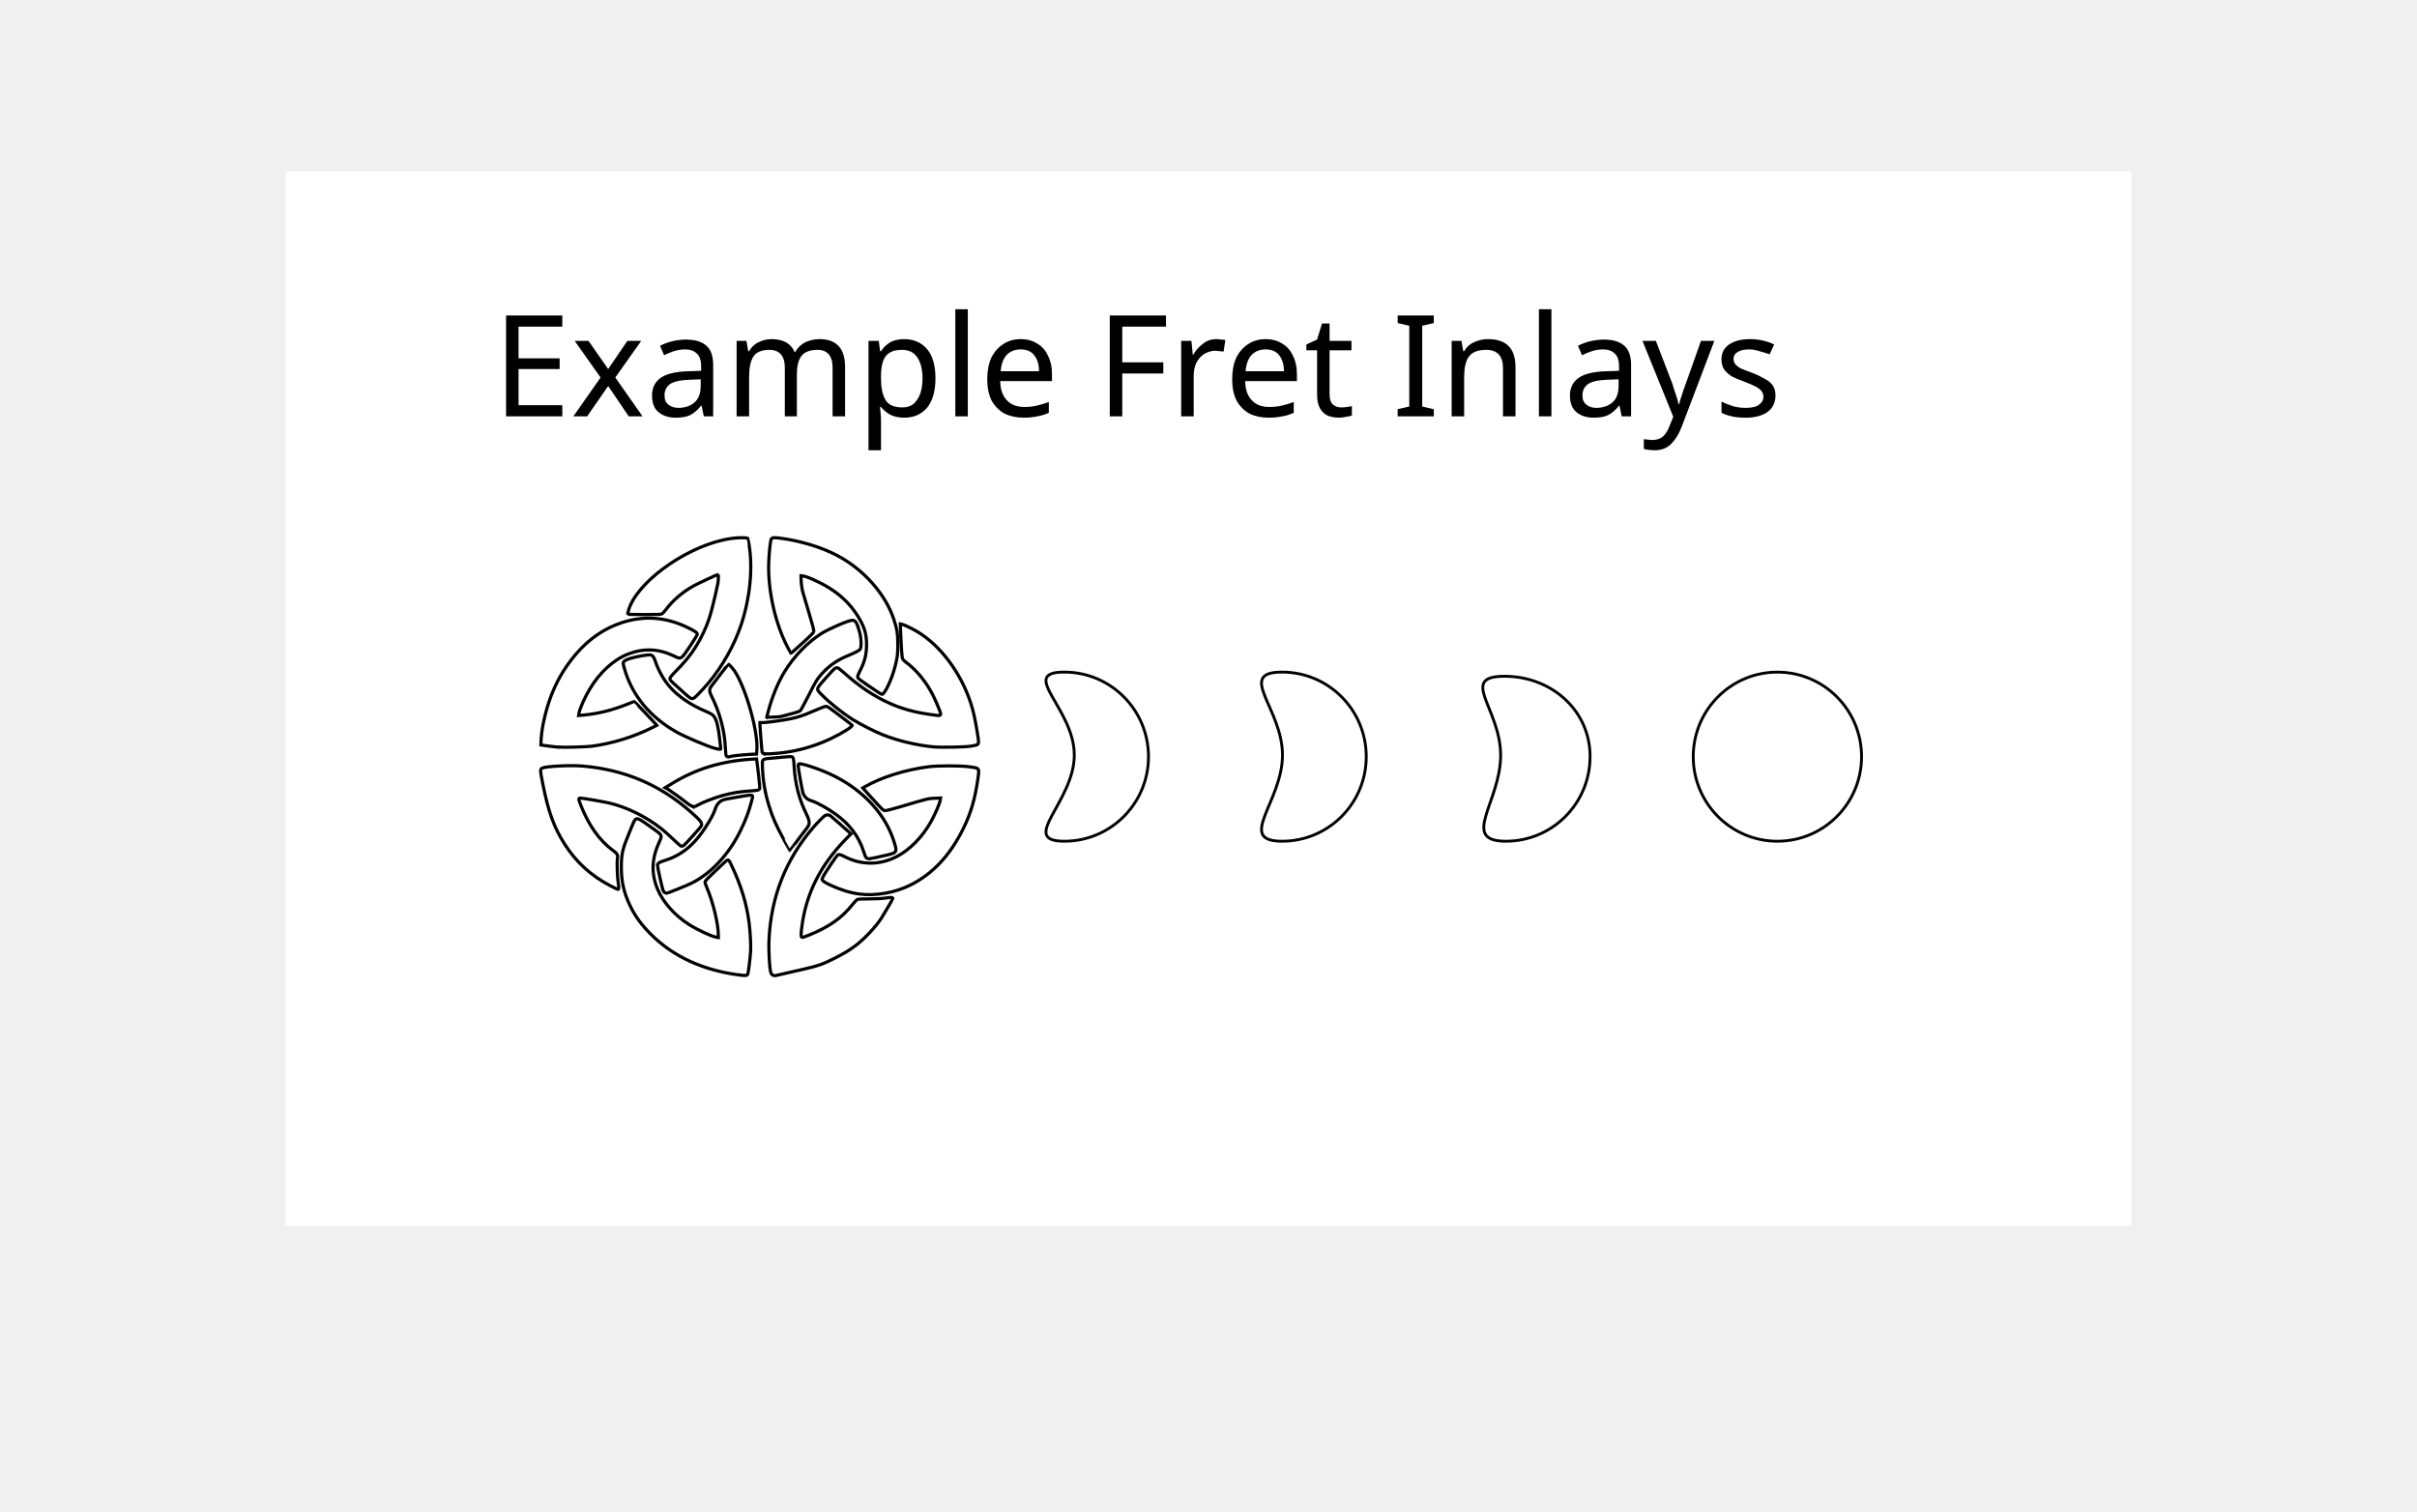
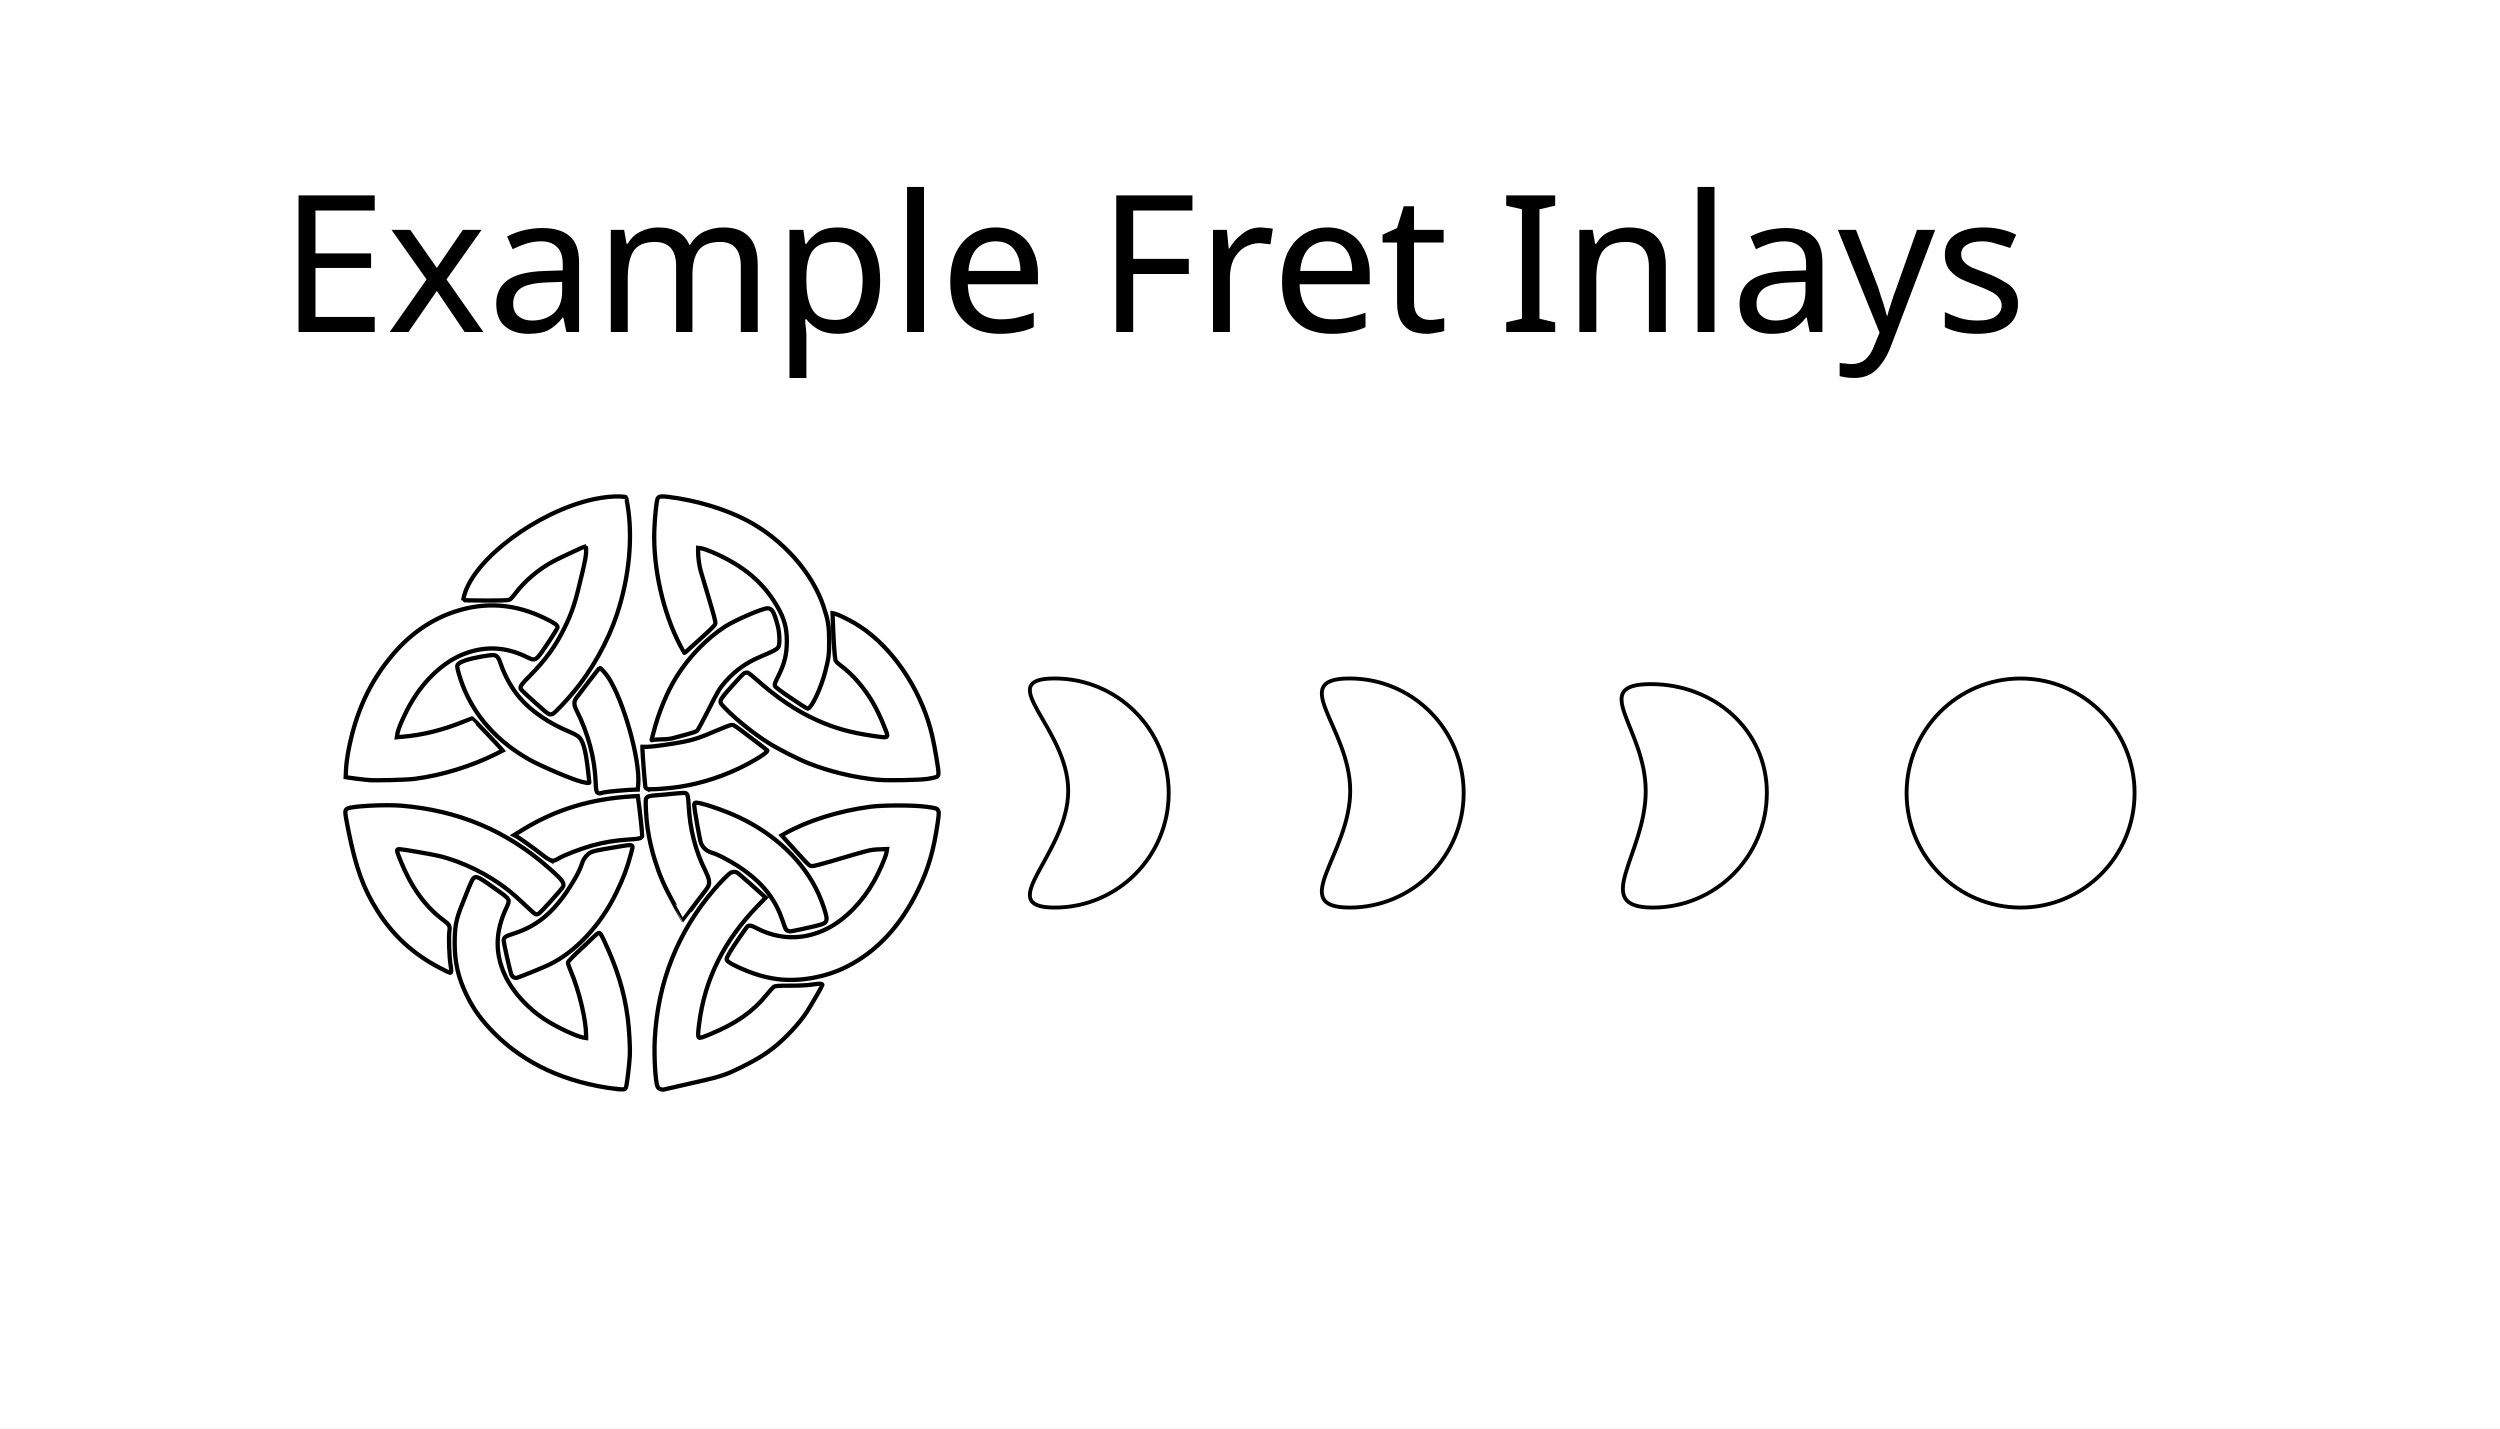
- <svg xmlns="http://www.w3.org/2000/svg" width="84.61mm" height="52.91mm" viewBox="0 0 84.61 52.91" version="1.1" id="svg8">
+ <svg xmlns="http://www.w3.org/2000/svg" width="64.61mm" height="36.915mm" viewBox="0 0 64.61 36.915" version="1.1" id="svg8">
  <defs id="defs2" />
-   <g id="layer1" transform="translate(8.074991,9.1416)">
+   <g id="layer1" transform="translate(-1.925008,3.147281)">
    <rect style="opacity:1;fill:#ffffff;fill-opacity:1;stroke:none;stroke-width:0.1;stroke-linecap:round;stroke-linejoin:bevel;stroke-miterlimit:4;stroke-dasharray:none;stroke-dashoffset:0;stroke-opacity:1;paint-order:stroke fill markers" id="rect817" width="64.61" height="36.915" x="1.925" y="-3.147" />
    <path id="f12_" style="fill:none;stroke:#000000;stroke-width:0.111;stroke-miterlimit:4;stroke-dasharray:none" d="m 22.368,14.895 c -0.297,-0.202 -0.405,-0.284 -0.416,-0.317 -0.014,-0.039 -0.001,-0.075 0.087,-0.251 0.163,-0.327 0.221,-0.565 0.221,-0.913 1.89e-4,-0.328 -0.068,-0.578 -0.237,-0.871 -0.366,-0.636 -0.877,-1.068 -1.674,-1.415 -0.117,-0.051 -0.25,-0.097 -0.297,-0.104 l -0.085,-0.011 1.26e-4,0.098 c 1.91e-4,0.154 0.029,0.363 0.067,0.496 0.019,0.067 0.115,0.388 0.212,0.713 0.132,0.443 0.174,0.605 0.166,0.645 -0.008,0.044 -0.072,0.111 -0.332,0.347 -0.436,0.397 -0.464,0.422 -0.472,0.414 -0.004,-0.003 -0.052,-0.093 -0.107,-0.199 -0.438,-0.835 -0.701,-2.008 -0.666,-2.97 0.013,-0.357 0.058,-0.777 0.088,-0.824 0.034,-0.053 0.091,-0.062 0.267,-0.04 0.723,0.089 1.467,0.311 2.031,0.606 0.927,0.485 1.696,1.348 1.99,2.232 0.115,0.346 0.141,0.505 0.142,0.879 0.002,0.358 -0.01,0.45 -0.1,0.799 -0.116,0.447 -0.359,0.958 -0.457,0.958 -0.016,0 -0.209,-0.122 -0.429,-0.272 z m -6.421,0.286 C 15.574,14.853 15.382,14.672 15.379,14.649 c -0.007,-0.07 0.021,-0.109 0.243,-0.334 0.406,-0.413 0.654,-0.755 0.881,-1.214 0.211,-0.427 0.291,-0.671 0.469,-1.437 0.078,-0.335 0.101,-0.462 0.101,-0.565 0,-0.073 -0.004,-0.132 -0.009,-0.132 -0.023,0 -0.718,0.325 -0.845,0.395 -0.4,0.22 -0.74,0.512 -0.99,0.847 -0.047,0.064 -0.107,0.127 -0.132,0.14 -0.037,0.019 -0.156,0.024 -0.624,0.024 -0.318,0 -0.578,-0.006 -0.578,-0.013 0,-0.008 0.011,-0.057 0.025,-0.11 0.247,-0.947 1.887,-2.172 3.338,-2.493 0.249,-0.055 0.525,-0.084 0.7,-0.073 0.076,0.004 0.142,0.012 0.146,0.016 0.004,0.003 0.022,0.097 0.04,0.207 0.141,0.85 0.041,1.872 -0.276,2.827 -0.232,0.699 -0.653,1.451 -1.132,2.02 -0.185,0.22 -0.451,0.5 -0.506,0.534 -0.085,0.052 -0.115,0.04 -0.281,-0.105 z m 2.821,0.779 c 0.005,-0.017 0.024,-0.092 0.043,-0.165 0.13,-0.518 0.353,-1.06 0.6,-1.456 0.321,-0.515 0.783,-0.991 1.258,-1.296 0.263,-0.168 0.962,-0.47 1.09,-0.47 0.117,0 0.169,0.088 0.262,0.435 0.055,0.206 0.063,0.502 0.017,0.574 -0.035,0.053 -0.132,0.104 -0.467,0.245 -0.362,0.153 -0.645,0.355 -0.902,0.647 -0.146,0.165 -0.188,0.235 -0.45,0.755 -0.131,0.259 -0.255,0.487 -0.276,0.507 -0.023,0.022 -0.111,0.054 -0.228,0.085 -0.105,0.027 -0.259,0.069 -0.341,0.093 -0.119,0.034 -0.194,0.044 -0.36,0.047 -0.115,0.002 -0.219,0.01 -0.232,0.018 -0.017,0.01 -0.02,0.006 -0.013,-0.017 z m 5.843,1.047 c -0.605,-0.061 -1.236,-0.211 -1.774,-0.422 -0.286,-0.112 -0.802,-0.374 -1.057,-0.536 -0.38,-0.241 -0.811,-0.585 -1.101,-0.88 -0.193,-0.196 -0.199,-0.174 0.149,-0.57 0.155,-0.177 0.304,-0.333 0.331,-0.347 0.027,-0.014 0.067,-0.021 0.089,-0.015 0.022,0.006 0.121,0.083 0.22,0.171 0.53,0.475 1.04,0.818 1.572,1.058 0.451,0.204 0.864,0.32 1.428,0.402 0.453,0.066 0.437,0.079 0.308,-0.242 -0.191,-0.478 -0.377,-0.797 -0.659,-1.133 -0.138,-0.165 -0.318,-0.334 -0.49,-0.461 -0.062,-0.046 -0.099,-0.087 -0.111,-0.124 -0.019,-0.06 -0.045,-0.437 -0.063,-0.907 l -0.011,-0.3 0.052,0.01 c 0.074,0.015 0.343,0.143 0.528,0.252 0.816,0.48 1.538,1.442 1.885,2.508 0.088,0.272 0.145,0.523 0.217,0.953 0.074,0.446 0.074,0.478 -0.01,0.513 -0.026,0.011 -0.126,0.031 -0.223,0.046 -0.207,0.031 -1.045,0.046 -1.28,0.022 z m -13.161,0.007 c -0.109,-0.01 -0.467,-0.055 -0.534,-0.067 l -0.057,-0.01 0.009,-0.203 c 0.005,-0.111 0.029,-0.308 0.053,-0.437 0.195,-1.041 0.562,-1.836 1.179,-2.555 0.445,-0.518 0.985,-0.887 1.585,-1.084 0.793,-0.26 1.554,-0.202 2.327,0.176 0.246,0.12 0.323,0.175 0.323,0.231 0,0.02 -0.098,0.182 -0.217,0.359 -0.366,0.544 -0.336,0.525 -0.611,0.394 -0.53,-0.252 -1.05,-0.273 -1.59,-0.065 -0.508,0.196 -0.999,0.643 -1.35,1.232 -0.176,0.295 -0.352,0.693 -0.375,0.846 l -0.011,0.075 0.14,-0.012 c 0.521,-0.043 1.047,-0.173 1.588,-0.393 0.115,-0.047 0.213,-0.085 0.219,-0.085 0.01,-2.2e-5 0.706,0.734 0.757,0.797 l 0.03,0.038 -0.15,0.076 c -0.655,0.329 -1.409,0.561 -2.127,0.655 -0.201,0.026 -1.009,0.047 -1.188,0.03 z m 5.509,0.044 c -0.21,-0.047 -1.053,-0.404 -1.35,-0.572 -0.828,-0.466 -1.416,-1.12 -1.724,-1.917 -0.072,-0.188 -0.143,-0.428 -0.143,-0.488 0,-0.068 0.058,-0.11 0.23,-0.168 0.179,-0.06 0.661,-0.146 0.725,-0.129 0.08,0.02 0.115,0.067 0.167,0.221 0.111,0.329 0.292,0.649 0.506,0.895 0.293,0.338 0.749,0.648 1.265,0.862 0.086,0.036 0.185,0.086 0.222,0.113 0.132,0.096 0.199,0.321 0.265,0.891 0.018,0.156 0.033,0.294 0.033,0.305 0,0.027 -0.028,0.025 -0.197,-0.013 z m 1.692,0.185 c -0.02,-0.009 -0.04,-0.029 -0.046,-0.046 -0.01,-0.033 -0.077,-0.878 -0.077,-0.98 l -1.27e-4,-0.063 h 0.122 c 0.127,0 0.69,-0.079 0.966,-0.136 0.252,-0.052 0.418,-0.108 0.794,-0.27 0.193,-0.083 0.378,-0.155 0.411,-0.159 0.055,-0.008 0.078,0.006 0.268,0.147 0.233,0.174 0.632,0.479 0.665,0.509 0.042,0.039 -0.345,0.283 -0.756,0.477 -0.545,0.257 -1.14,0.428 -1.717,0.492 -0.308,0.034 -0.587,0.046 -0.63,0.028 z m -1.291,0.086 c -0.026,-0.026 -0.032,-0.07 -0.042,-0.28 -0.027,-0.624 -0.195,-1.247 -0.499,-1.851 -0.064,-0.127 -0.065,-0.221 -0.002,-0.303 0.025,-0.033 0.17,-0.223 0.32,-0.421 0.151,-0.198 0.28,-0.361 0.287,-0.361 0.024,0 0.152,0.14 0.218,0.24 0.401,0.605 0.832,2.146 0.777,2.776 l -0.011,0.13 -0.061,6.01e-4 c -0.189,0.002 -0.744,0.052 -0.822,0.074 -0.117,0.033 -0.127,0.033 -0.165,-0.004 z m -1.242,1.741 c -0.032,-0.016 -0.111,-0.071 -0.175,-0.123 -0.181,-0.144 -0.6,-0.444 -0.67,-0.48 l -0.063,-0.032 0.224,-0.138 c 0.847,-0.521 1.754,-0.798 2.821,-0.862 l 0.153,-0.009 0.009,0.062 c 0.041,0.277 0.112,0.934 0.104,0.967 -0.016,0.063 -0.06,0.076 -0.319,0.092 -0.37,0.023 -0.66,0.071 -0.979,0.159 -0.294,0.082 -0.716,0.245 -0.861,0.332 -0.112,0.068 -0.16,0.074 -0.245,0.03 z m 3.259,1.205 c -0.299,-0.552 -0.392,-0.763 -0.532,-1.208 -0.081,-0.258 -0.142,-0.527 -0.184,-0.812 -0.036,-0.24 -0.06,-0.68 -0.042,-0.752 0.016,-0.063 0.085,-0.087 0.286,-0.099 0.092,-0.006 0.284,-0.023 0.427,-0.039 0.143,-0.016 0.279,-0.023 0.304,-0.017 0.06,0.015 0.075,0.072 0.088,0.329 0.03,0.599 0.176,1.171 0.427,1.672 0.099,0.197 0.121,0.307 0.081,0.403 -0.013,0.032 -0.079,0.126 -0.146,0.209 -0.067,0.083 -0.208,0.269 -0.313,0.414 -0.105,0.145 -0.193,0.263 -0.195,0.263 -0.002,-1.12e-4 -0.092,-0.164 -0.201,-0.364 z m 2.905,0.632 c -0.047,-0.019 -0.058,-0.041 -0.131,-0.26 -0.174,-0.519 -0.474,-0.919 -0.961,-1.278 -0.259,-0.192 -0.678,-0.425 -0.855,-0.475 -0.137,-0.04 -0.225,-0.112 -0.29,-0.24 -0.028,-0.054 -0.178,-0.891 -0.178,-0.991 0,-0.033 0.01,-0.057 0.026,-0.063 0.082,-0.031 0.728,0.183 1.14,0.379 0.946,0.45 1.675,1.153 2.048,1.978 0.101,0.224 0.202,0.528 0.205,0.622 0.005,0.118 -0.035,0.146 -0.301,0.21 -0.236,0.057 -0.618,0.137 -0.648,0.135 -0.01,-5.79e-4 -0.035,-0.008 -0.055,-0.016 z m -8.991,0.96 c -0.682,-0.355 -1.206,-0.835 -1.609,-1.472 -0.37,-0.585 -0.564,-1.123 -0.759,-2.11 -0.093,-0.472 -0.094,-0.496 -0.014,-0.538 0.117,-0.062 0.973,-0.106 1.387,-0.072 1.475,0.122 2.717,0.645 3.807,1.604 0.341,0.3 0.404,0.379 0.379,0.479 -0.012,0.049 -0.579,0.678 -0.638,0.71 -0.024,0.013 -0.059,0.017 -0.079,0.011 -0.02,-0.007 -0.142,-0.114 -0.272,-0.239 -0.13,-0.125 -0.317,-0.292 -0.415,-0.37 -0.524,-0.415 -1.199,-0.75 -1.81,-0.896 -0.183,-0.044 -0.943,-0.175 -1.012,-0.175 -0.093,5.68e-4 -0.093,0.013 0.016,0.286 0.272,0.683 0.646,1.203 1.11,1.545 0.157,0.116 0.179,0.157 0.157,0.291 -0.022,0.131 -0.004,0.664 0.029,0.855 0.027,0.158 0.023,0.22 -0.013,0.219 -0.011,-2.56e-4 -0.129,-0.057 -0.262,-0.127 z m 1.911,0.244 c -0.021,-0.009 -0.05,-0.042 -0.063,-0.075 -0.031,-0.074 -0.194,-0.8 -0.196,-0.873 -0.002,-0.083 0.042,-0.115 0.253,-0.181 0.648,-0.204 1.1,-0.6 1.553,-1.363 0.125,-0.211 0.161,-0.286 0.233,-0.492 0.034,-0.096 0.123,-0.201 0.207,-0.243 0.078,-0.039 0.149,-0.054 0.635,-0.136 0.503,-0.084 0.477,-0.094 0.412,0.154 -0.1,0.38 -0.197,0.638 -0.385,1.027 -0.406,0.839 -1.052,1.528 -1.74,1.858 -0.177,0.085 -0.819,0.343 -0.849,0.342 -0.011,-5.67e-4 -0.038,-0.008 -0.059,-0.016 z m 6.79,0.043 c -0.319,-0.044 -0.647,-0.146 -1.002,-0.312 -0.211,-0.099 -0.286,-0.152 -0.286,-0.205 0,-0.021 0.041,-0.106 0.09,-0.187 0.092,-0.152 0.393,-0.594 0.441,-0.647 0.04,-0.044 0.105,-0.036 0.229,0.03 0.598,0.317 1.245,0.322 1.847,0.015 0.461,-0.236 0.905,-0.688 1.204,-1.225 0.144,-0.26 0.302,-0.624 0.321,-0.742 l 0.014,-0.086 -0.211,0.009 c -0.23,0.01 -0.21,0.004 -1.247,0.312 -0.223,0.066 -0.431,0.119 -0.471,0.119 -0.07,0 -0.076,-0.006 -0.246,-0.188 -0.096,-0.104 -0.259,-0.282 -0.361,-0.396 l -0.187,-0.208 0.071,-0.041 c 0.587,-0.336 1.401,-0.592 2.23,-0.701 0.319,-0.042 1.103,-0.042 1.421,2e-4 0.279,0.037 0.299,0.044 0.326,0.109 0.017,0.042 0.015,0.092 -0.015,0.298 -0.104,0.721 -0.243,1.2 -0.504,1.737 -0.458,0.941 -1.068,1.597 -1.851,1.992 -0.545,0.275 -1.236,0.396 -1.813,0.317 z m -3.005,2.846 c -0.029,-0.012 -0.06,-0.043 -0.071,-0.07 -0.054,-0.132 -0.091,-0.792 -0.069,-1.218 0.077,-1.479 0.595,-2.782 1.545,-3.884 0.157,-0.182 0.366,-0.393 0.416,-0.42 0.06,-0.032 0.131,-0.03 0.181,0.004 0.036,0.025 0.574,0.497 0.684,0.601 l 0.041,0.038 -0.192,0.197 c -0.887,0.914 -1.381,1.904 -1.529,3.065 -0.033,0.259 -0.033,0.328 -7.97e-4,0.354 0.021,0.018 0.069,0.003 0.28,-0.084 0.677,-0.278 1.116,-0.586 1.471,-1.029 0.074,-0.092 0.154,-0.18 0.178,-0.197 0.039,-0.025 0.092,-0.029 0.421,-0.03 0.27,-7.9e-4 0.436,-0.01 0.586,-0.031 0.199,-0.029 0.251,-0.025 0.251,0.016 0,0.018 -0.286,0.511 -0.398,0.686 -0.191,0.298 -0.575,0.709 -0.888,0.95 -0.219,0.169 -0.413,0.286 -0.781,0.472 -0.384,0.194 -0.57,0.259 -1.063,0.369 -0.207,0.047 -0.505,0.115 -0.661,0.151 -0.156,0.037 -0.3,0.07 -0.318,0.073 -0.018,0.003 -0.057,-0.003 -0.085,-0.015 z m -1.145,-0.004 c -1.298,-0.164 -2.345,-0.643 -3.137,-1.436 -0.328,-0.328 -0.543,-0.624 -0.719,-0.987 -0.22,-0.454 -0.309,-0.841 -0.31,-1.348 -5.7e-4,-0.421 0.036,-0.613 0.19,-0.994 0.049,-0.12 0.125,-0.311 0.169,-0.424 0.044,-0.113 0.099,-0.225 0.121,-0.249 0.076,-0.082 0.124,-0.057 0.686,0.348 0.265,0.191 0.268,0.199 0.167,0.416 -0.271,0.582 -0.294,1.102 -0.072,1.647 0.191,0.468 0.613,0.944 1.116,1.26 0.297,0.187 0.778,0.41 0.94,0.437 l 0.079,0.013 -1.27e-4,-0.077 c -7.03e-4,-0.393 -0.182,-1.152 -0.396,-1.654 -0.04,-0.094 -0.073,-0.189 -0.073,-0.212 0,-0.03 0.069,-0.105 0.28,-0.305 0.154,-0.145 0.325,-0.307 0.381,-0.36 0.158,-0.15 0.159,-0.15 0.26,0.063 0.343,0.719 0.537,1.35 0.625,2.034 0.038,0.295 0.065,0.785 0.053,0.974 -0.018,0.289 -0.08,0.785 -0.103,0.822 -0.031,0.05 -0.06,0.053 -0.258,0.028 z" />
    <path style="opacity:1;fill:none;fill-opacity:1;stroke:#000000;stroke-width:0.1;stroke-linecap:round;stroke-linejoin:bevel;stroke-miterlimit:4;stroke-dasharray:none;stroke-dashoffset:0;stroke-opacity:1;paint-order:stroke fill markers" d="m 57.091,17.348 a 2.946,2.96 0 0 1 -2.946,2.96 2.946,2.96 0 0 1 -2.946,-2.96 2.946,2.96 0 0 1 2.946,-2.96 2.946,2.96 0 0 1 2.946,2.96 z" id="f3_" />
    <path id="f5_" d="m 47.587,17.348 c -2e-6,1.635 -1.319,2.96 -2.946,2.96 -1.627,0 -0.184,-1.374 -0.184,-3.009 2e-6,-1.635 -1.492,-2.766 0.136,-2.766 1.627,0 2.995,1.179 2.995,2.814 z" style="opacity:1;fill:none;fill-opacity:1;stroke:#000000;stroke-width:0.1;stroke-linecap:round;stroke-linejoin:bevel;stroke-miterlimit:4;stroke-dasharray:none;stroke-dashoffset:0;stroke-opacity:1;paint-order:stroke fill markers" />
    <path style="opacity:1;fill:none;fill-opacity:1;stroke:#000000;stroke-width:0.1;stroke-linecap:round;stroke-linejoin:bevel;stroke-miterlimit:4;stroke-dasharray:none;stroke-dashoffset:0;stroke-opacity:1;paint-order:stroke fill markers" d="m 39.752,17.348 c -2e-6,1.635 -1.319,2.96 -2.946,2.96 -1.627,0 0.014,-1.381 0.014,-3.016 2e-6,-1.635 -1.641,-2.905 -0.014,-2.905 1.627,0 2.946,1.325 2.946,2.96 z" id="f7_" />
    <path id="f9_" d="m 32.129,17.348 c -2e-6,1.635 -1.319,2.96 -2.946,2.96 -1.627,0 0.349,-1.381 0.349,-3.016 2e-6,-1.635 -1.976,-2.905 -0.349,-2.905 1.627,0 2.946,1.325 2.946,2.96 z" style="opacity:1;fill:none;fill-opacity:1;stroke:#000000;stroke-width:0.1;stroke-linecap:round;stroke-linejoin:bevel;stroke-miterlimit:4;stroke-dasharray:none;stroke-dashoffset:0;stroke-opacity:1;paint-order:stroke fill markers" />
    <text xml:space="preserve" style="font-style:normal;font-variant:normal;font-weight:normal;font-stretch:normal;font-size:4.939px;line-height:1.25;font-family:sans-serif;-inkscape-font-specification:'sans-serif, Normal';font-variant-ligatures:normal;font-variant-caps:normal;font-variant-numeric:normal;font-feature-settings:normal;text-align:start;letter-spacing:0px;word-spacing:0px;writing-mode:lr-tb;text-anchor:start;fill:#000000;fill-opacity:1;stroke:none;stroke-width:0.265" x="9.158" y="5.434" id="text820">
      <tspan id="tspan818" x="9.158" y="5.434" style="font-style:normal;font-variant:normal;font-weight:normal;font-stretch:normal;font-size:4.939px;font-family:sans-serif;-inkscape-font-specification:'sans-serif, Normal';font-variant-ligatures:normal;font-variant-caps:normal;font-variant-numeric:normal;font-feature-settings:normal;text-align:start;writing-mode:lr-tb;text-anchor:start;stroke-width:0.265">Example Fret Inlays</tspan>
    </text>
  </g>
</svg>
